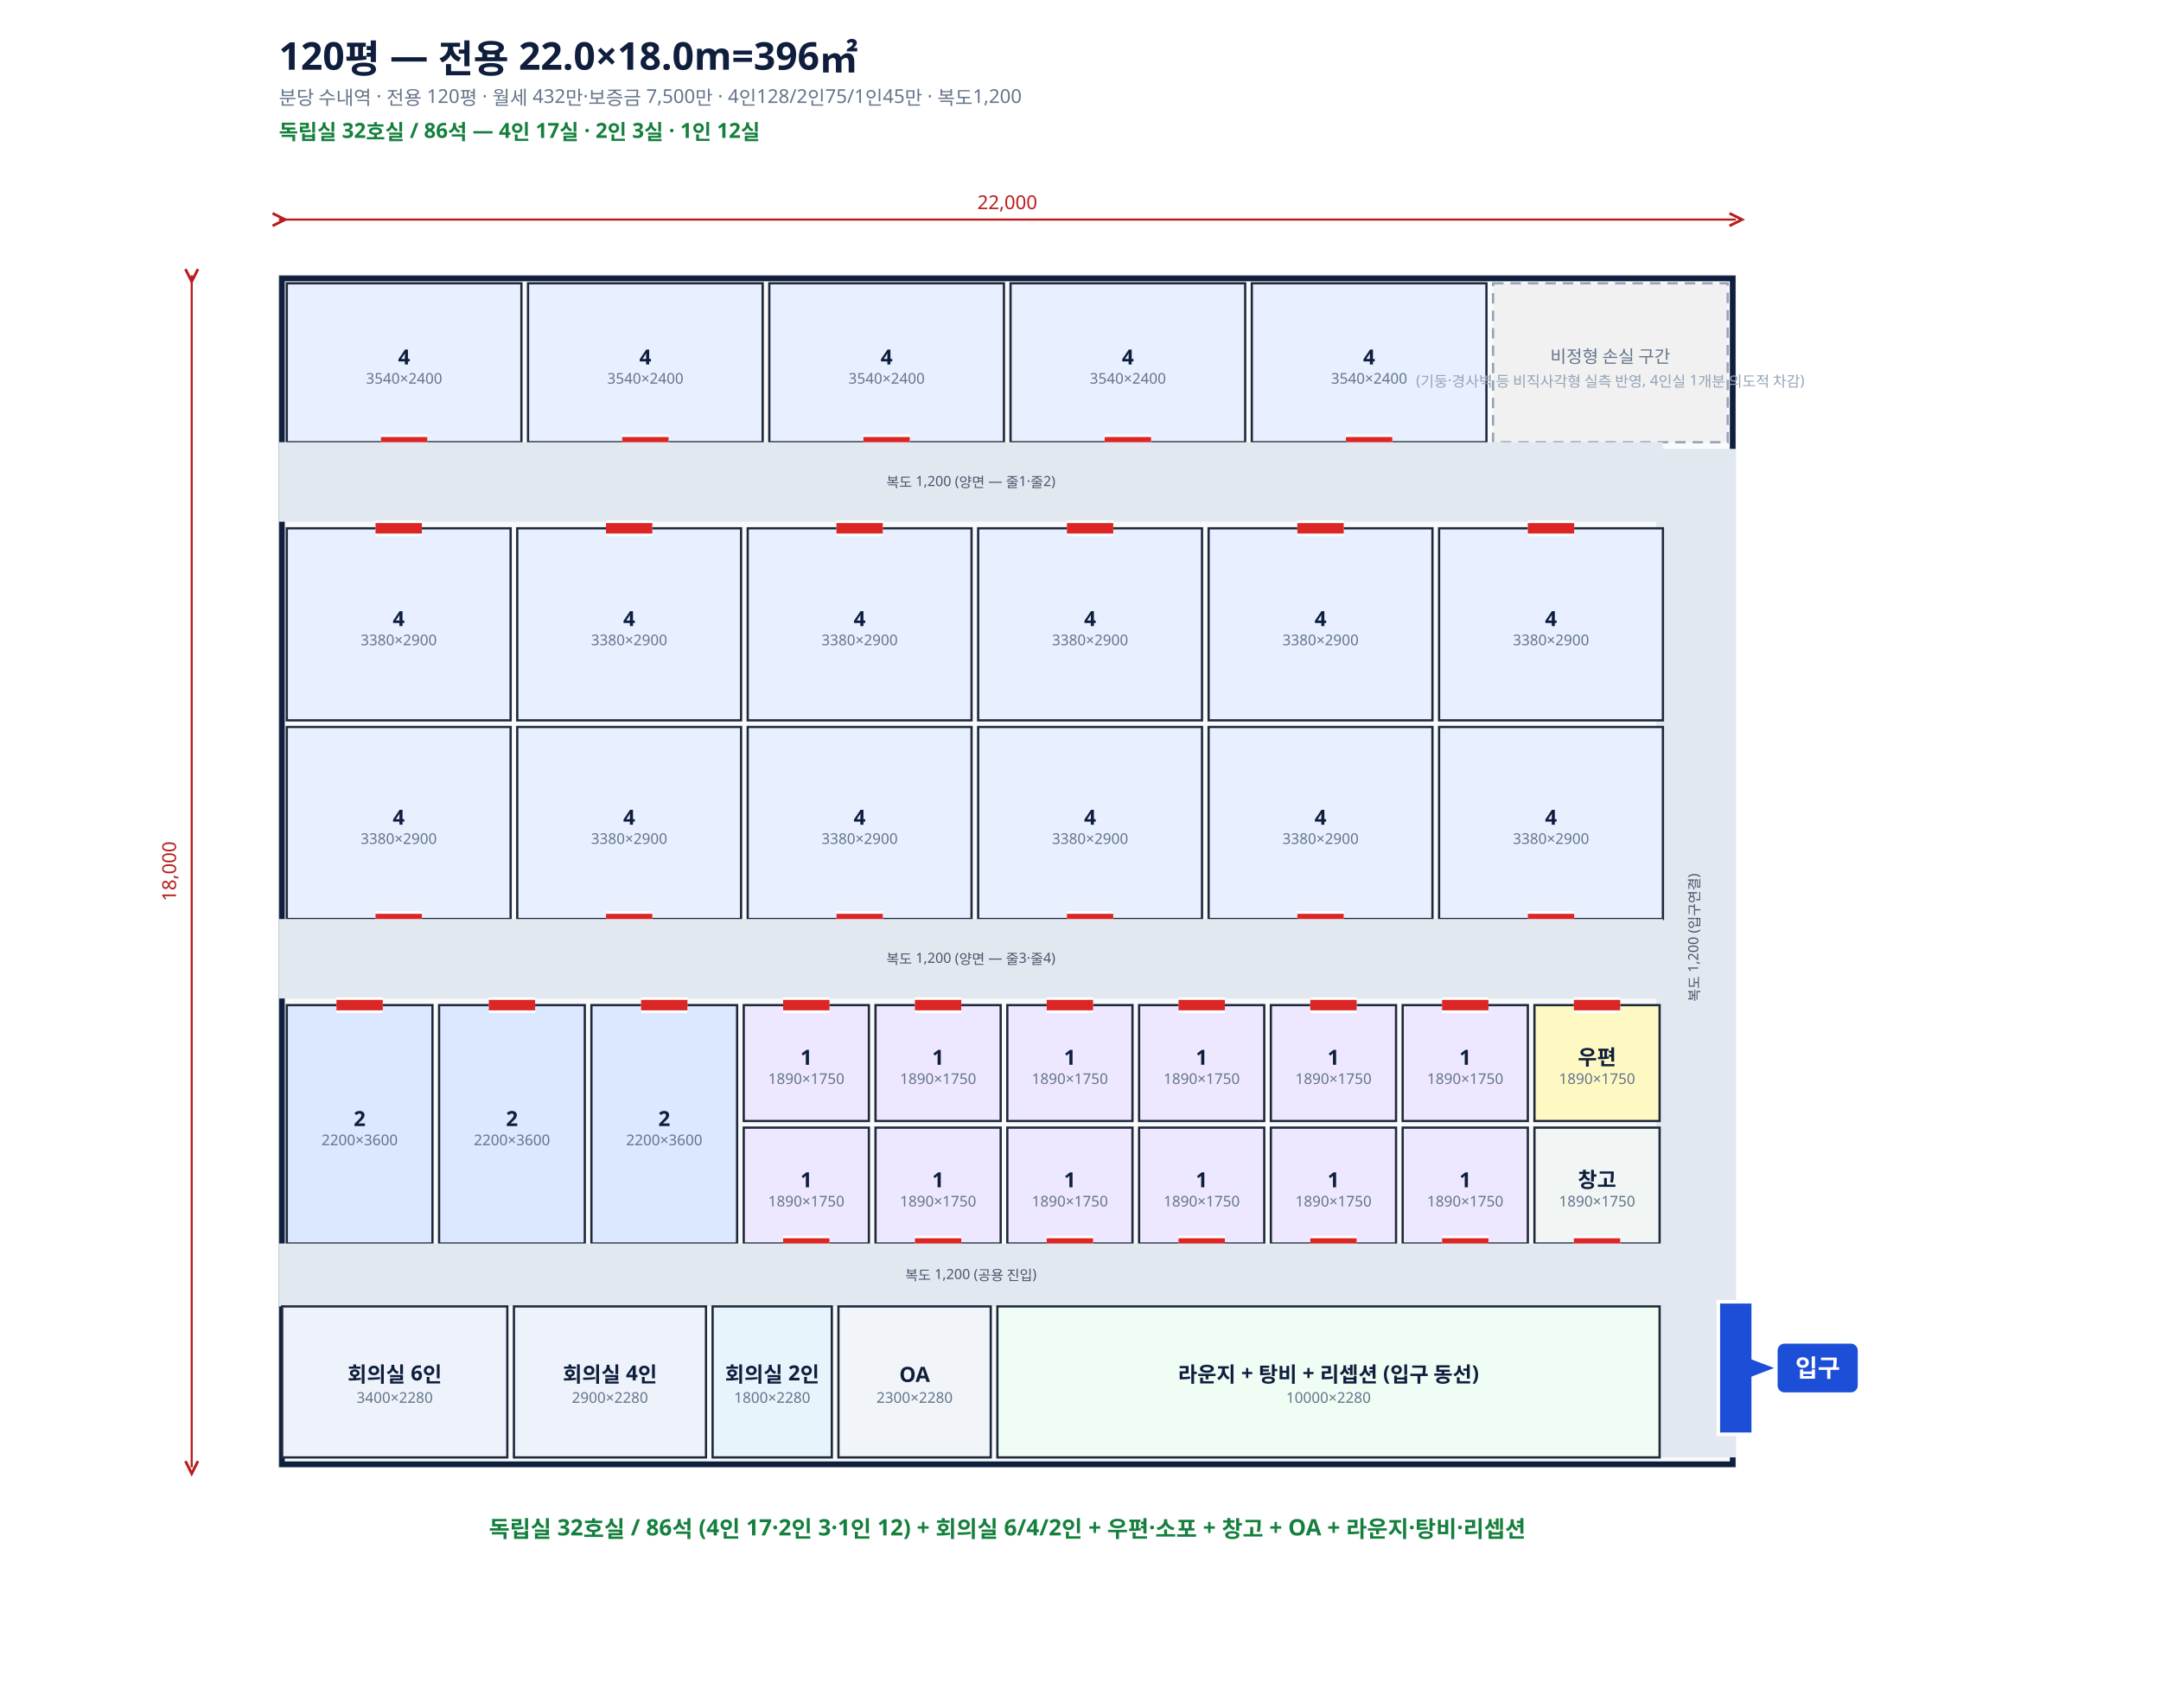
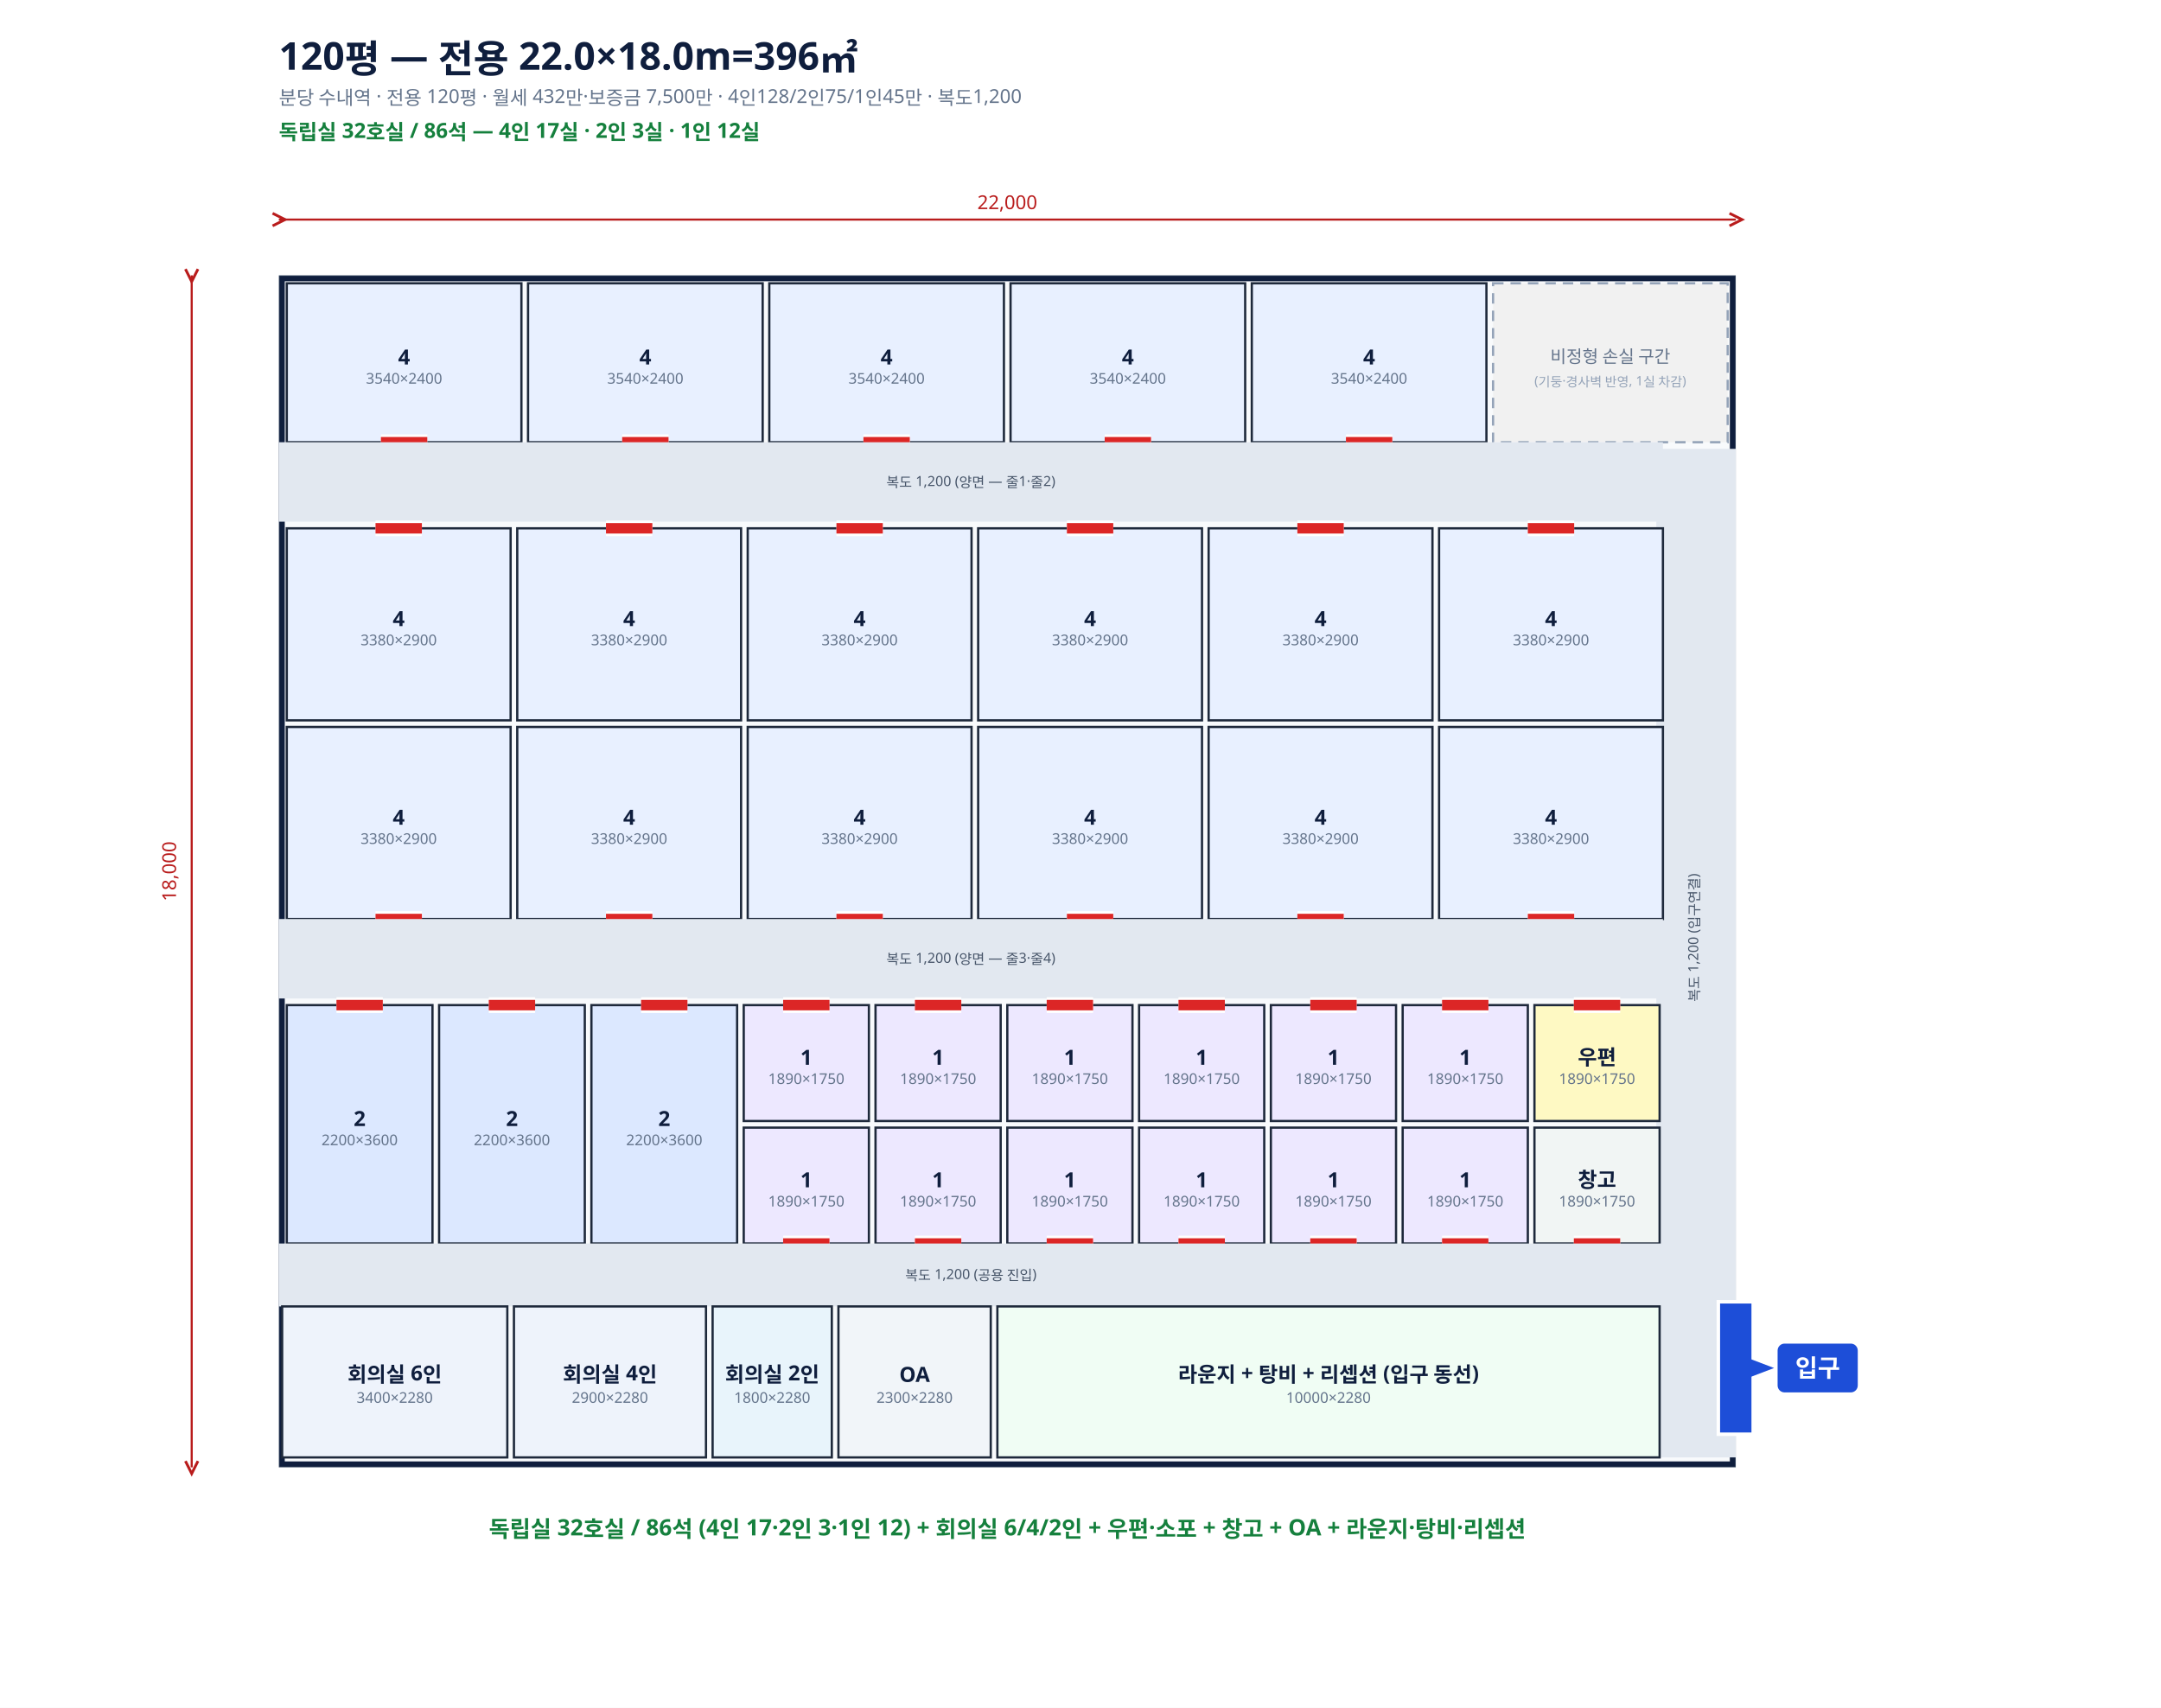
<svg xmlns="http://www.w3.org/2000/svg" width="1240" height="980" font-family="Malgun Gothic,Pretendard,sans-serif">
  <rect width="1240" height="980" fill="#fff" />
  <text x="160" y="40" font-size="22" font-weight="800" fill="#0f1e3d">120평 — 전용 22.0×18.0m=396㎡</text>
  <text x="160" y="60" font-size="11" fill="#64748b">분당 수내역 · 전용 120평 · 월세 432만·보증금 7,500만 · 4인128/2인75/1인45만 · 복도1,200</text>
  <rect x="160" y="158" width="836" height="684" fill="#3a4a63" />
  <rect x="161.9" y="159.9" width="832.2" height="680.2" fill="#f8fafc" stroke="#0f1e3d" stroke-width="3" />
  <rect x="950.4" y="257.56" width="45.6" height="578.74" fill="#e2e8f0" />
  <text x="975.1" y="538" font-size="8" fill="#475569" text-anchor="middle" transform="rotate(-90 975.1 538)">복도 1,200 (입구연결)</text>
  <rect x="986" y="747" width="20" height="76" fill="#1d4ed8" stroke="#fff" stroke-width="2" />
  <polygon points="1018,785 998,777.4 998,792.6" fill="#1d4ed8" />
  <rect x="1020" y="771" width="46" height="28" rx="4" fill="#1d4ed8" />
  <text x="1043" y="790" font-size="14" font-weight="900" fill="#fff" text-anchor="middle">입구</text>
  <rect x="164.56" y="162.56" width="134.634" height="91.2" fill="#e8f0ff" stroke="#1e293b" stroke-width="1.3" />
  <text x="231.877" y="209.16" font-size="12" font-weight="700" fill="#0f1e3d" text-anchor="middle">4</text>
  <text x="231.877" y="220.16" font-size="8.5" fill="#64748b" text-anchor="middle">3540×2400</text>
  <line x1="218.577" y1="253.76" x2="245.177" y2="253.76" stroke="#fff" stroke-width="9" />
  <line x1="218.577" y1="253.76" x2="245.177" y2="253.76" stroke="#dc2626" stroke-width="6" />
  <rect x="302.994" y="162.56" width="134.634" height="91.2" fill="#e8f0ff" stroke="#1e293b" stroke-width="1.3" />
  <text x="370.311" y="209.16" font-size="12" font-weight="700" fill="#0f1e3d" text-anchor="middle">4</text>
  <text x="370.311" y="220.16" font-size="8.5" fill="#64748b" text-anchor="middle">3540×2400</text>
  <line x1="357.011" y1="253.76" x2="383.611" y2="253.76" stroke="#fff" stroke-width="9" />
  <line x1="357.011" y1="253.76" x2="383.611" y2="253.76" stroke="#dc2626" stroke-width="6" />
  <rect x="441.428" y="162.56" width="134.634" height="91.2" fill="#e8f0ff" stroke="#1e293b" stroke-width="1.3" />
  <text x="508.745" y="209.16" font-size="12" font-weight="700" fill="#0f1e3d" text-anchor="middle">4</text>
  <text x="508.745" y="220.16" font-size="8.5" fill="#64748b" text-anchor="middle">3540×2400</text>
  <line x1="495.445" y1="253.76" x2="522.045" y2="253.76" stroke="#fff" stroke-width="9" />
  <line x1="495.445" y1="253.76" x2="522.045" y2="253.76" stroke="#dc2626" stroke-width="6" />
  <rect x="579.862" y="162.56" width="134.634" height="91.2" fill="#e8f0ff" stroke="#1e293b" stroke-width="1.3" />
  <text x="647.179" y="209.16" font-size="12" font-weight="700" fill="#0f1e3d" text-anchor="middle">4</text>
  <text x="647.179" y="220.16" font-size="8.5" fill="#64748b" text-anchor="middle">3540×2400</text>
  <line x1="633.879" y1="253.76" x2="660.479" y2="253.76" stroke="#fff" stroke-width="9" />
  <line x1="633.879" y1="253.76" x2="660.479" y2="253.76" stroke="#dc2626" stroke-width="6" />
  <rect x="718.296" y="162.56" width="134.634" height="91.2" fill="#e8f0ff" stroke="#1e293b" stroke-width="1.3" />
  <text x="785.613" y="209.16" font-size="12" font-weight="700" fill="#0f1e3d" text-anchor="middle">4</text>
  <text x="785.613" y="220.16" font-size="8.5" fill="#64748b" text-anchor="middle">3540×2400</text>
  <line x1="772.313" y1="253.76" x2="798.913" y2="253.76" stroke="#fff" stroke-width="9" />
  <line x1="772.313" y1="253.76" x2="798.913" y2="253.76" stroke="#dc2626" stroke-width="6" />
  <rect x="856.73" y="162.56" width="134.634" height="91.2" fill="#f1f1f1" stroke="#94a3b8" stroke-width="1.3" stroke-dasharray="6,4" />
  <text x="923.99" y="208.16" font-size="10" fill="#64748b" text-anchor="middle">비정형 손실 구간</text>
-   <text x="923.99" y="221.16" font-size="8.5" fill="#94a3b8" text-anchor="middle">(기둥·경사벽 등 비직사각형 실측 반영, 4인실 1개분 의도적 차감)</text>
+   <text x="923.99" y="221.16" font-size="7.5" fill="#94a3b8" text-anchor="middle">(기둥·경사벽 반영, 1실 차감)</text>
  <rect x="160" y="253.76" width="794.2" height="45.6" fill="#e2e8f0" />
  <text x="557.1" y="279.56" font-size="8" fill="#475569" text-anchor="middle">복도 1,200  (양면 — 줄1·줄2)</text>
  <rect x="164.56" y="303.16" width="128.44" height="110.2" fill="#e8f0ff" stroke="#1e293b" stroke-width="1.3" />
  <text x="228.78" y="359.26" font-size="12" font-weight="700" fill="#0f1e3d" text-anchor="middle">4</text>
  <text x="228.78" y="370.26" font-size="8.5" fill="#64748b" text-anchor="middle">3380×2900</text>
  <line x1="215.48" y1="303.16" x2="242.08" y2="303.16" stroke="#fff" stroke-width="9" />
  <line x1="215.48" y1="303.16" x2="242.08" y2="303.16" stroke="#dc2626" stroke-width="6" />
  <rect x="296.8" y="303.16" width="128.44" height="110.2" fill="#e8f0ff" stroke="#1e293b" stroke-width="1.3" />
  <text x="361.02" y="359.26" font-size="12" font-weight="700" fill="#0f1e3d" text-anchor="middle">4</text>
  <text x="361.02" y="370.26" font-size="8.5" fill="#64748b" text-anchor="middle">3380×2900</text>
  <line x1="347.72" y1="303.16" x2="374.32" y2="303.16" stroke="#fff" stroke-width="9" />
  <line x1="347.72" y1="303.16" x2="374.32" y2="303.16" stroke="#dc2626" stroke-width="6" />
  <rect x="429.04" y="303.16" width="128.44" height="110.2" fill="#e8f0ff" stroke="#1e293b" stroke-width="1.3" />
  <text x="493.26" y="359.26" font-size="12" font-weight="700" fill="#0f1e3d" text-anchor="middle">4</text>
  <text x="493.26" y="370.26" font-size="8.5" fill="#64748b" text-anchor="middle">3380×2900</text>
  <line x1="479.96" y1="303.16" x2="506.56" y2="303.16" stroke="#fff" stroke-width="9" />
  <line x1="479.96" y1="303.16" x2="506.56" y2="303.16" stroke="#dc2626" stroke-width="6" />
  <rect x="561.28" y="303.16" width="128.44" height="110.2" fill="#e8f0ff" stroke="#1e293b" stroke-width="1.3" />
  <text x="625.5" y="359.26" font-size="12" font-weight="700" fill="#0f1e3d" text-anchor="middle">4</text>
  <text x="625.5" y="370.26" font-size="8.5" fill="#64748b" text-anchor="middle">3380×2900</text>
  <line x1="612.2" y1="303.16" x2="638.8" y2="303.16" stroke="#fff" stroke-width="9" />
  <line x1="612.2" y1="303.16" x2="638.8" y2="303.16" stroke="#dc2626" stroke-width="6" />
  <rect x="693.52" y="303.16" width="128.44" height="110.2" fill="#e8f0ff" stroke="#1e293b" stroke-width="1.3" />
  <text x="757.74" y="359.26" font-size="12" font-weight="700" fill="#0f1e3d" text-anchor="middle">4</text>
  <text x="757.74" y="370.26" font-size="8.5" fill="#64748b" text-anchor="middle">3380×2900</text>
  <line x1="744.44" y1="303.16" x2="771.04" y2="303.16" stroke="#fff" stroke-width="9" />
  <line x1="744.44" y1="303.16" x2="771.04" y2="303.16" stroke="#dc2626" stroke-width="6" />
  <rect x="825.76" y="303.16" width="128.44" height="110.2" fill="#e8f0ff" stroke="#1e293b" stroke-width="1.3" />
  <text x="889.98" y="359.26" font-size="12" font-weight="700" fill="#0f1e3d" text-anchor="middle">4</text>
  <text x="889.98" y="370.26" font-size="8.5" fill="#64748b" text-anchor="middle">3380×2900</text>
  <line x1="876.68" y1="303.16" x2="903.28" y2="303.16" stroke="#fff" stroke-width="9" />
  <line x1="876.68" y1="303.16" x2="903.28" y2="303.16" stroke="#dc2626" stroke-width="6" />
  <rect x="164.56" y="417.16" width="128.44" height="110.2" fill="#e8f0ff" stroke="#1e293b" stroke-width="1.3" />
  <text x="228.78" y="473.26" font-size="12" font-weight="700" fill="#0f1e3d" text-anchor="middle">4</text>
  <text x="228.78" y="484.26" font-size="8.5" fill="#64748b" text-anchor="middle">3380×2900</text>
  <line x1="215.48" y1="527.36" x2="242.08" y2="527.36" stroke="#fff" stroke-width="9" />
  <line x1="215.48" y1="527.36" x2="242.08" y2="527.36" stroke="#dc2626" stroke-width="6" />
  <rect x="296.8" y="417.16" width="128.44" height="110.2" fill="#e8f0ff" stroke="#1e293b" stroke-width="1.3" />
  <text x="361.02" y="473.26" font-size="12" font-weight="700" fill="#0f1e3d" text-anchor="middle">4</text>
  <text x="361.02" y="484.26" font-size="8.5" fill="#64748b" text-anchor="middle">3380×2900</text>
  <line x1="347.72" y1="527.36" x2="374.32" y2="527.36" stroke="#fff" stroke-width="9" />
  <line x1="347.72" y1="527.36" x2="374.32" y2="527.36" stroke="#dc2626" stroke-width="6" />
  <rect x="429.04" y="417.16" width="128.44" height="110.2" fill="#e8f0ff" stroke="#1e293b" stroke-width="1.3" />
  <text x="493.26" y="473.26" font-size="12" font-weight="700" fill="#0f1e3d" text-anchor="middle">4</text>
  <text x="493.26" y="484.26" font-size="8.5" fill="#64748b" text-anchor="middle">3380×2900</text>
  <line x1="479.96" y1="527.36" x2="506.56" y2="527.36" stroke="#fff" stroke-width="9" />
  <line x1="479.96" y1="527.36" x2="506.56" y2="527.36" stroke="#dc2626" stroke-width="6" />
  <rect x="561.28" y="417.16" width="128.44" height="110.2" fill="#e8f0ff" stroke="#1e293b" stroke-width="1.3" />
  <text x="625.5" y="473.26" font-size="12" font-weight="700" fill="#0f1e3d" text-anchor="middle">4</text>
  <text x="625.5" y="484.26" font-size="8.5" fill="#64748b" text-anchor="middle">3380×2900</text>
  <line x1="612.2" y1="527.36" x2="638.8" y2="527.36" stroke="#fff" stroke-width="9" />
  <line x1="612.2" y1="527.36" x2="638.8" y2="527.36" stroke="#dc2626" stroke-width="6" />
  <rect x="693.52" y="417.16" width="128.44" height="110.2" fill="#e8f0ff" stroke="#1e293b" stroke-width="1.3" />
  <text x="757.74" y="473.26" font-size="12" font-weight="700" fill="#0f1e3d" text-anchor="middle">4</text>
  <text x="757.74" y="484.26" font-size="8.5" fill="#64748b" text-anchor="middle">3380×2900</text>
  <line x1="744.44" y1="527.36" x2="771.04" y2="527.36" stroke="#fff" stroke-width="9" />
  <line x1="744.44" y1="527.36" x2="771.04" y2="527.36" stroke="#dc2626" stroke-width="6" />
  <rect x="825.76" y="417.16" width="128.44" height="110.2" fill="#e8f0ff" stroke="#1e293b" stroke-width="1.3" />
  <text x="889.98" y="473.26" font-size="12" font-weight="700" fill="#0f1e3d" text-anchor="middle">4</text>
  <text x="889.98" y="484.26" font-size="8.5" fill="#64748b" text-anchor="middle">3380×2900</text>
  <line x1="876.68" y1="527.36" x2="903.28" y2="527.36" stroke="#fff" stroke-width="9" />
  <line x1="876.68" y1="527.36" x2="903.28" y2="527.36" stroke="#dc2626" stroke-width="6" />
  <rect x="160" y="527.36" width="794.2" height="45.6" fill="#e2e8f0" />
  <text x="557.1" y="553.16" font-size="8" fill="#475569" text-anchor="middle">복도 1,200  (양면 — 줄3·줄4)</text>
  <rect x="164.56" y="576.76" width="83.6" height="136.8" fill="#dce8ff" stroke="#1e293b" stroke-width="1.3" />
  <text x="206.36" y="646.16" font-size="12" font-weight="700" fill="#0f1e3d" text-anchor="middle">2</text>
  <text x="206.36" y="657.16" font-size="8.5" fill="#64748b" text-anchor="middle">2200×3600</text>
  <line x1="193.06" y1="576.76" x2="219.66" y2="576.76" stroke="#fff" stroke-width="9" />
  <line x1="193.06" y1="576.76" x2="219.66" y2="576.76" stroke="#dc2626" stroke-width="6" />
  <rect x="251.96" y="576.76" width="83.6" height="136.8" fill="#dce8ff" stroke="#1e293b" stroke-width="1.3" />
  <text x="293.76" y="646.16" font-size="12" font-weight="700" fill="#0f1e3d" text-anchor="middle">2</text>
  <text x="293.76" y="657.16" font-size="8.5" fill="#64748b" text-anchor="middle">2200×3600</text>
  <line x1="280.46" y1="576.76" x2="307.06" y2="576.76" stroke="#fff" stroke-width="9" />
  <line x1="280.46" y1="576.76" x2="307.06" y2="576.76" stroke="#dc2626" stroke-width="6" />
  <rect x="339.36" y="576.76" width="83.6" height="136.8" fill="#dce8ff" stroke="#1e293b" stroke-width="1.3" />
  <text x="381.16" y="646.16" font-size="12" font-weight="700" fill="#0f1e3d" text-anchor="middle">2</text>
  <text x="381.16" y="657.16" font-size="8.5" fill="#64748b" text-anchor="middle">2200×3600</text>
  <line x1="367.86" y1="576.76" x2="394.46" y2="576.76" stroke="#fff" stroke-width="9" />
  <line x1="367.86" y1="576.76" x2="394.46" y2="576.76" stroke="#dc2626" stroke-width="6" />
  <rect x="426.76" y="576.76" width="71.82" height="66.5" fill="#ede8ff" stroke="#1e293b" stroke-width="1.3" />
  <text x="462.67" y="611.01" font-size="12" font-weight="700" fill="#0f1e3d" text-anchor="middle">1</text>
  <text x="462.67" y="622.01" font-size="8.5" fill="#64748b" text-anchor="middle">1890×1750</text>
  <line x1="449.37" y1="576.76" x2="475.97" y2="576.76" stroke="#fff" stroke-width="9" />
  <line x1="449.37" y1="576.76" x2="475.97" y2="576.76" stroke="#dc2626" stroke-width="6" />
  <rect x="426.76" y="647.06" width="71.82" height="66.5" fill="#ede8ff" stroke="#1e293b" stroke-width="1.3" />
  <text x="462.67" y="681.31" font-size="12" font-weight="700" fill="#0f1e3d" text-anchor="middle">1</text>
  <text x="462.67" y="692.31" font-size="8.5" fill="#64748b" text-anchor="middle">1890×1750</text>
  <line x1="449.37" y1="713.56" x2="475.97" y2="713.56" stroke="#fff" stroke-width="9" />
  <line x1="449.37" y1="713.56" x2="475.97" y2="713.56" stroke="#dc2626" stroke-width="6" />
  <rect x="502.38" y="576.76" width="71.82" height="66.5" fill="#ede8ff" stroke="#1e293b" stroke-width="1.3" />
  <text x="538.29" y="611.01" font-size="12" font-weight="700" fill="#0f1e3d" text-anchor="middle">1</text>
  <text x="538.29" y="622.01" font-size="8.5" fill="#64748b" text-anchor="middle">1890×1750</text>
  <line x1="524.99" y1="576.76" x2="551.59" y2="576.76" stroke="#fff" stroke-width="9" />
  <line x1="524.99" y1="576.76" x2="551.59" y2="576.76" stroke="#dc2626" stroke-width="6" />
  <rect x="502.38" y="647.06" width="71.82" height="66.5" fill="#ede8ff" stroke="#1e293b" stroke-width="1.3" />
  <text x="538.29" y="681.31" font-size="12" font-weight="700" fill="#0f1e3d" text-anchor="middle">1</text>
  <text x="538.29" y="692.31" font-size="8.5" fill="#64748b" text-anchor="middle">1890×1750</text>
  <line x1="524.99" y1="713.56" x2="551.59" y2="713.56" stroke="#fff" stroke-width="9" />
  <line x1="524.99" y1="713.56" x2="551.59" y2="713.56" stroke="#dc2626" stroke-width="6" />
  <rect x="578" y="576.76" width="71.82" height="66.5" fill="#ede8ff" stroke="#1e293b" stroke-width="1.3" />
  <text x="613.91" y="611.01" font-size="12" font-weight="700" fill="#0f1e3d" text-anchor="middle">1</text>
  <text x="613.91" y="622.01" font-size="8.5" fill="#64748b" text-anchor="middle">1890×1750</text>
  <line x1="600.61" y1="576.76" x2="627.21" y2="576.76" stroke="#fff" stroke-width="9" />
  <line x1="600.61" y1="576.76" x2="627.21" y2="576.76" stroke="#dc2626" stroke-width="6" />
  <rect x="578" y="647.06" width="71.82" height="66.5" fill="#ede8ff" stroke="#1e293b" stroke-width="1.3" />
  <text x="613.91" y="681.31" font-size="12" font-weight="700" fill="#0f1e3d" text-anchor="middle">1</text>
  <text x="613.91" y="692.31" font-size="8.5" fill="#64748b" text-anchor="middle">1890×1750</text>
  <line x1="600.61" y1="713.56" x2="627.21" y2="713.56" stroke="#fff" stroke-width="9" />
  <line x1="600.61" y1="713.56" x2="627.21" y2="713.56" stroke="#dc2626" stroke-width="6" />
  <rect x="653.62" y="576.76" width="71.82" height="66.5" fill="#ede8ff" stroke="#1e293b" stroke-width="1.3" />
  <text x="689.53" y="611.01" font-size="12" font-weight="700" fill="#0f1e3d" text-anchor="middle">1</text>
  <text x="689.53" y="622.01" font-size="8.5" fill="#64748b" text-anchor="middle">1890×1750</text>
  <line x1="676.23" y1="576.76" x2="702.83" y2="576.76" stroke="#fff" stroke-width="9" />
  <line x1="676.23" y1="576.76" x2="702.83" y2="576.76" stroke="#dc2626" stroke-width="6" />
  <rect x="653.62" y="647.06" width="71.82" height="66.5" fill="#ede8ff" stroke="#1e293b" stroke-width="1.3" />
  <text x="689.53" y="681.31" font-size="12" font-weight="700" fill="#0f1e3d" text-anchor="middle">1</text>
  <text x="689.53" y="692.31" font-size="8.5" fill="#64748b" text-anchor="middle">1890×1750</text>
  <line x1="676.23" y1="713.56" x2="702.83" y2="713.56" stroke="#fff" stroke-width="9" />
  <line x1="676.23" y1="713.56" x2="702.83" y2="713.56" stroke="#dc2626" stroke-width="6" />
  <rect x="729.24" y="576.76" width="71.82" height="66.5" fill="#ede8ff" stroke="#1e293b" stroke-width="1.3" />
  <text x="765.15" y="611.01" font-size="12" font-weight="700" fill="#0f1e3d" text-anchor="middle">1</text>
  <text x="765.15" y="622.01" font-size="8.5" fill="#64748b" text-anchor="middle">1890×1750</text>
  <line x1="751.85" y1="576.76" x2="778.45" y2="576.76" stroke="#fff" stroke-width="9" />
  <line x1="751.85" y1="576.76" x2="778.45" y2="576.76" stroke="#dc2626" stroke-width="6" />
  <rect x="729.24" y="647.06" width="71.82" height="66.5" fill="#ede8ff" stroke="#1e293b" stroke-width="1.3" />
  <text x="765.15" y="681.31" font-size="12" font-weight="700" fill="#0f1e3d" text-anchor="middle">1</text>
  <text x="765.15" y="692.31" font-size="8.5" fill="#64748b" text-anchor="middle">1890×1750</text>
  <line x1="751.85" y1="713.56" x2="778.45" y2="713.56" stroke="#fff" stroke-width="9" />
  <line x1="751.85" y1="713.56" x2="778.45" y2="713.56" stroke="#dc2626" stroke-width="6" />
  <rect x="804.86" y="576.76" width="71.82" height="66.5" fill="#ede8ff" stroke="#1e293b" stroke-width="1.3" />
  <text x="840.77" y="611.01" font-size="12" font-weight="700" fill="#0f1e3d" text-anchor="middle">1</text>
  <text x="840.77" y="622.01" font-size="8.5" fill="#64748b" text-anchor="middle">1890×1750</text>
  <line x1="827.47" y1="576.76" x2="854.07" y2="576.76" stroke="#fff" stroke-width="9" />
  <line x1="827.47" y1="576.76" x2="854.07" y2="576.76" stroke="#dc2626" stroke-width="6" />
  <rect x="804.86" y="647.06" width="71.82" height="66.5" fill="#ede8ff" stroke="#1e293b" stroke-width="1.3" />
  <text x="840.77" y="681.31" font-size="12" font-weight="700" fill="#0f1e3d" text-anchor="middle">1</text>
  <text x="840.77" y="692.31" font-size="8.5" fill="#64748b" text-anchor="middle">1890×1750</text>
  <line x1="827.47" y1="713.56" x2="854.07" y2="713.56" stroke="#fff" stroke-width="9" />
  <line x1="827.47" y1="713.56" x2="854.07" y2="713.56" stroke="#dc2626" stroke-width="6" />
  <rect x="880.48" y="576.76" width="71.82" height="66.5" fill="#fef9c3" stroke="#1e293b" stroke-width="1.3" />
  <text x="916.39" y="611.01" font-size="12" font-weight="700" fill="#0f1e3d" text-anchor="middle">우편</text>
  <text x="916.39" y="622.01" font-size="8.5" fill="#64748b" text-anchor="middle">1890×1750</text>
  <line x1="903.09" y1="576.76" x2="929.69" y2="576.76" stroke="#fff" stroke-width="9" />
  <line x1="903.09" y1="576.76" x2="929.69" y2="576.76" stroke="#dc2626" stroke-width="6" />
  <rect x="880.48" y="647.06" width="71.82" height="66.5" fill="#f1f5f4" stroke="#1e293b" stroke-width="1.3" />
  <text x="916.39" y="681.31" font-size="12" font-weight="700" fill="#0f1e3d" text-anchor="middle">창고</text>
  <text x="916.39" y="692.31" font-size="8.5" fill="#64748b" text-anchor="middle">1890×1750</text>
  <line x1="903.09" y1="713.56" x2="929.69" y2="713.56" stroke="#fff" stroke-width="9" />
  <line x1="903.09" y1="713.56" x2="929.69" y2="713.56" stroke="#dc2626" stroke-width="6" />
  <rect x="160" y="713.56" width="794.2" height="36.1" fill="#e2e8f0" />
  <text x="557.1" y="734.61" font-size="8" fill="#475569" text-anchor="middle">복도 1,200 (공용 진입)</text>
  <rect x="161.9" y="749.66" width="129.2" height="86.64" fill="#eef3fb" stroke="#1e293b" stroke-width="1.3" />
  <text x="226.5" y="792.98" font-size="12" font-weight="700" fill="#0f1e3d" text-anchor="middle">회의실 6인</text>
  <text x="226.5" y="804.98" font-size="8.5" fill="#64748b" text-anchor="middle">3400×2280</text>
  <rect x="294.9" y="749.66" width="110.2" height="86.64" fill="#eef3fb" stroke="#1e293b" stroke-width="1.3" />
  <text x="350" y="792.98" font-size="12" font-weight="700" fill="#0f1e3d" text-anchor="middle">회의실 4인</text>
  <text x="350" y="804.98" font-size="8.5" fill="#64748b" text-anchor="middle">2900×2280</text>
  <rect x="408.9" y="749.66" width="68.4" height="86.64" fill="#e8f4fb" stroke="#1e293b" stroke-width="1.3" />
  <text x="443.1" y="792.98" font-size="12" font-weight="700" fill="#0f1e3d" text-anchor="middle">회의실 2인</text>
  <text x="443.1" y="804.98" font-size="8.5" fill="#64748b" text-anchor="middle">1800×2280</text>
  <rect x="481.1" y="749.66" width="87.4" height="86.64" fill="#f1f5f9" stroke="#1e293b" stroke-width="1.3" />
  <text x="524.8" y="792.98" font-size="12" font-weight="700" fill="#0f1e3d" text-anchor="middle">OA</text>
  <text x="524.8" y="804.98" font-size="8.5" fill="#64748b" text-anchor="middle">2300×2280</text>
  <rect x="572.3" y="749.66" width="380" height="86.64" fill="#f0fdf4" stroke="#1e293b" stroke-width="1.3" />
  <text x="762.3" y="792.98" font-size="12" font-weight="700" fill="#0f1e3d" text-anchor="middle">라운지 + 탕비 + 리셉션 (입구 동선)</text>
  <text x="762.3" y="804.98" font-size="8.5" fill="#64748b" text-anchor="middle">10000×2280</text>
  <text x="578" y="882" font-size="13" font-weight="800" fill="#15803d" text-anchor="middle">독립실 32호실 / 86석 (4인 17·2인 3·1인 12) + 회의실 6/4/2인 + 우편·소포 + 창고 + OA + 라운지·탕비·리셉션</text>
  <defs>
    <marker id="a" markerWidth="10" markerHeight="10" refX="5" refY="5" orient="auto">
      <path d="M2,2 L8,5 L2,8" fill="none" stroke="#b91c1c" stroke-width="1.3" />
    </marker>
  </defs>
  <line x1="160" y1="126" x2="996" y2="126" stroke="#b91c1c" stroke-width="1.2" marker-start="url(#a)" marker-end="url(#a)" />
  <text x="578" y="120" font-size="11" fill="#b91c1c" text-anchor="middle">22,000</text>
  <line x1="110" y1="158" x2="110" y2="842" stroke="#b91c1c" stroke-width="1.2" marker-start="url(#a)" marker-end="url(#a)" />
  <text x="101" y="500" font-size="11" fill="#b91c1c" text-anchor="middle" transform="rotate(-90 101 500)">18,000</text>
  <text x="160" y="80" font-size="12" font-weight="700" fill="#15803d">독립실 32호실 / 86석 — 4인 17실 · 2인 3실 · 1인 12실</text>
</svg>
